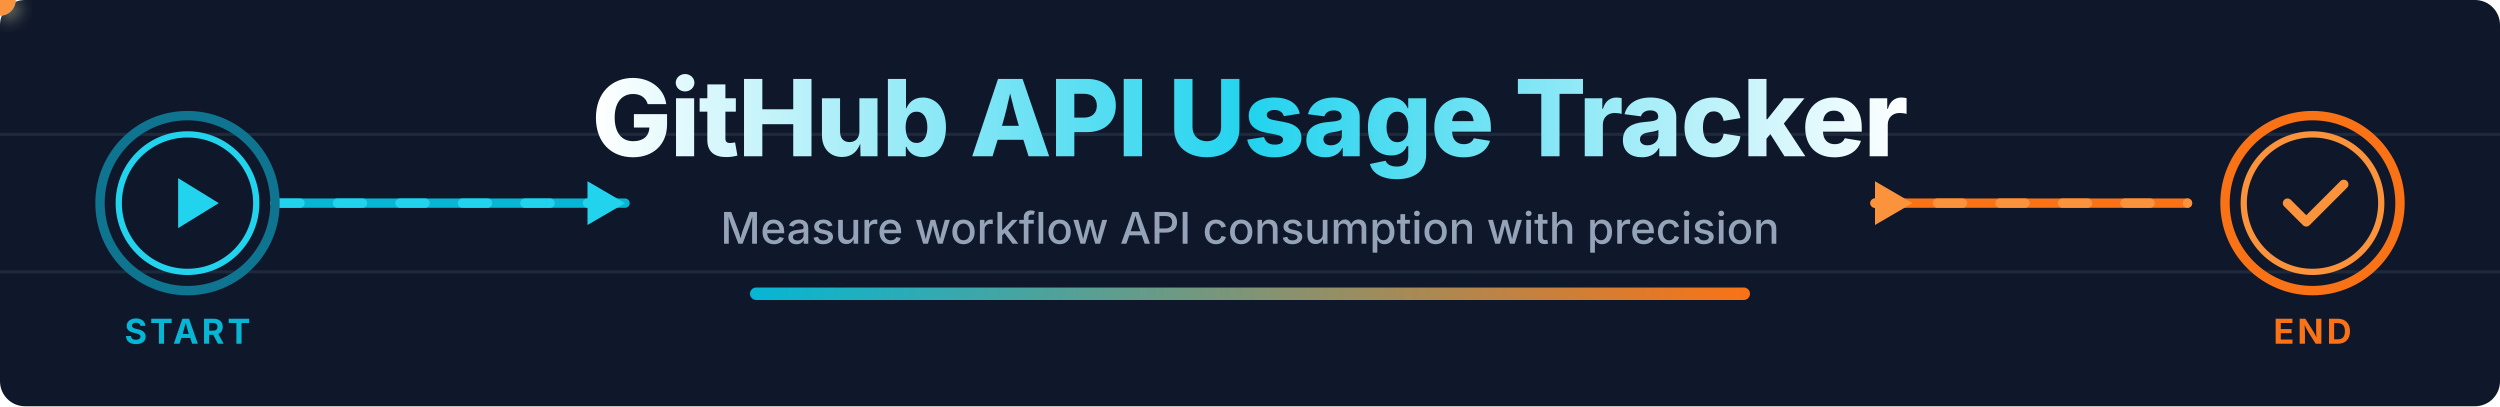
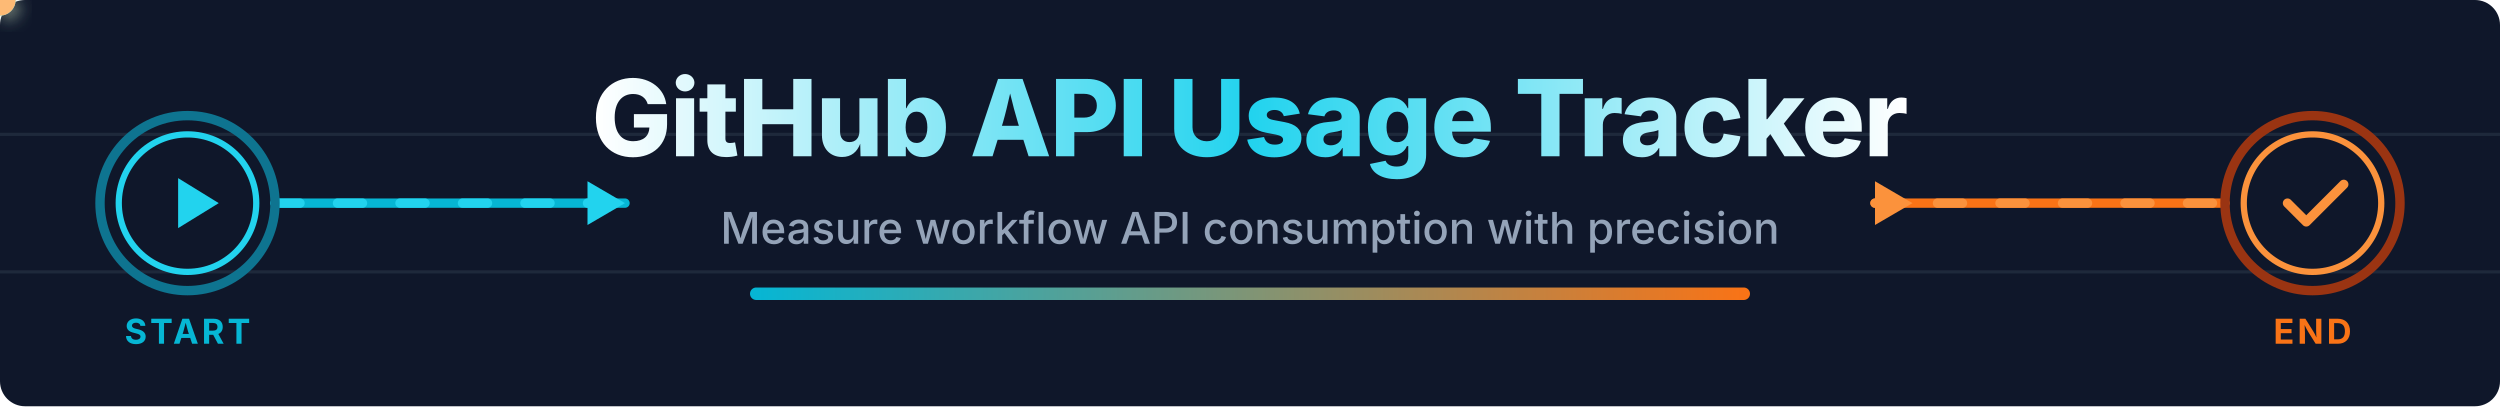
<svg xmlns="http://www.w3.org/2000/svg" viewBox="0 0 800 130">
  <defs>
    <linearGradient id="bgGrad" x1="0%" y1="0%" x2="100%" y2="0%">
      <stop offset="0%" style="stop-color:#0f172a" />
      <stop offset="100%" style="stop-color:#0f172a" />
    </linearGradient>
    <linearGradient id="textGrad" x1="0%" y1="0%" x2="100%" y2="0%">
      <stop offset="0%" style="stop-color:#ffffff" />
      <stop offset="50%" style="stop-color:#22d3ee" />
      <stop offset="100%" style="stop-color:#ffffff" />
      <animate attributeName="x1" values="0%;100%;0%" dur="6s" repeatCount="indefinite" />
      <animate attributeName="x2" values="100%;200%;100%" dur="6s" repeatCount="indefinite" />
    </linearGradient>
    <linearGradient id="accentGrad" x1="0%" y1="0%" x2="100%" y2="0%">
      <stop offset="0%" style="stop-color:#06b6d4" />
      <stop offset="100%" style="stop-color:#f97316" />
    </linearGradient>
    <linearGradient id="startGrad" x1="0%" y1="0%" x2="100%" y2="100%">
      <stop offset="0%" style="stop-color:#06b6d4" />
      <stop offset="100%" style="stop-color:#0891b2" />
    </linearGradient>
    <linearGradient id="endGrad" x1="0%" y1="0%" x2="100%" y2="100%">
      <stop offset="0%" style="stop-color:#f97316" />
      <stop offset="100%" style="stop-color:#ea580c" />
    </linearGradient>
    <filter id="glow" x="-50%" y="-50%" width="200%" height="200%">
      <feGaussianBlur stdDeviation="3" result="coloredBlur" />
      <feMerge>
        <feMergeNode in="coloredBlur" />
        <feMergeNode in="SourceGraphic" />
      </feMerge>
    </filter>
    <path id="leftFlowPath" d="M 88 65 L 200 65" />
-     <path id="rightFlowPath" d="M 600 65 L 770 65" />
+     <path id="rightFlowPath" d="M 600 65 L 712 65" />
  </defs>
  <rect width="800" height="130" fill="#0f172a" rx="8" />
  <g stroke="#1e293b" stroke-width="1">
    <line x1="0" y1="43" x2="800" y2="43" />
    <line x1="0" y1="87" x2="800" y2="87" />
  </g>
  <line x1="88" y1="65" x2="200" y2="65" stroke="#06b6d4" stroke-width="3" stroke-linecap="round" />
  <line x1="88" y1="65" x2="200" y2="65" stroke="#22d3ee" stroke-width="3" stroke-dasharray="8,12" stroke-linecap="round">
-     <animate attributeName="stroke-dashoffset" from="0" to="-80" dur="2s" repeatCount="indefinite" />
+     <animate attributeName="stroke-dashoffset" from="0" to="-80" dur="4s" repeatCount="indefinite" />
  </line>
  <polygon points="200,65 188,58 188,72" fill="#22d3ee" />
  <g transform="translate(60, 65)">
    <circle r="28" fill="none" stroke="#0e7490" stroke-width="3" />
    <path d="M -28,0 A 28,28 0 0,0 28,0" fill="none" stroke="#67e8f9" stroke-width="4" stroke-linecap="round" stroke-dasharray="15 180" stroke-dashoffset="20" filter="url(#glow)">
-       <animate attributeName="stroke-dashoffset" values="20;-95;20;20" keyTimes="0;0.4;0.42;1" dur="2s" repeatCount="indefinite" />
-       <animate attributeName="opacity" values="1;1;0;0;1" keyTimes="0;0.39;0.4;0.99;1" dur="2s" repeatCount="indefinite" />
+       <animate attributeName="stroke-dashoffset" values="20;-95;20;20" keyTimes="0;0.2;0.22;1" dur="4s" repeatCount="indefinite" />
+       <animate attributeName="opacity" values="1;1;0;0;1" keyTimes="0;0.19;0.2;0.98;1" dur="4s" repeatCount="indefinite" />
    </path>
    <path d="M -28,0 A 28,28 0 0,1 28,0" fill="none" stroke="#67e8f9" stroke-width="4" stroke-linecap="round" stroke-dasharray="15 180" stroke-dashoffset="20" filter="url(#glow)">
-       <animate attributeName="stroke-dashoffset" values="20;-95;20;20" keyTimes="0;0.4;0.42;1" dur="2s" repeatCount="indefinite" />
-       <animate attributeName="opacity" values="1;1;0;0;1" keyTimes="0;0.39;0.4;0.99;1" dur="2s" repeatCount="indefinite" />
+       <animate attributeName="stroke-dashoffset" values="20;-95;20;20" keyTimes="0;0.2;0.22;1" dur="4s" repeatCount="indefinite" />
+       <animate attributeName="opacity" values="1;1;0;0;1" keyTimes="0;0.19;0.2;0.98;1" dur="4s" repeatCount="indefinite" />
    </path>
    <circle r="22" fill="#0f172a" stroke="#22d3ee" stroke-width="2" />
    <polygon points="-5,-8 -5,8 8,0" fill="#22d3ee" transform="translate(2,0)" />
  </g>
  <text x="60" y="110" text-anchor="middle" fill="#06b6d4" font-family="system-ui, -apple-system, sans-serif" font-size="11" font-weight="700" letter-spacing="1">START</text>
  <text x="400" y="50" text-anchor="middle" fill="url(#textGrad)" font-family="system-ui, -apple-system, BlinkMacSystemFont, 'Segoe UI', sans-serif" font-size="34" font-weight="800" letter-spacing="-0.5">
    GitHub API Usage Tracker
  </text>
  <text x="400" y="78" text-anchor="middle" fill="#94a3b8" font-family="system-ui, -apple-system, BlinkMacSystemFont, 'Segoe UI', sans-serif" font-size="14" font-weight="500">
    Measure workflow API consumption with precision
  </text>
  <rect x="240" y="92" width="320" height="4" rx="2" fill="url(#accentGrad)" />
-   <line x1="600" y1="65" x2="700" y2="65" stroke="#f97316" stroke-width="3" stroke-linecap="round" />
-   <line x1="600" y1="65" x2="700" y2="65" stroke="#fb923c" stroke-width="3" stroke-dasharray="8,12" stroke-linecap="round">
-     <animate attributeName="stroke-dashoffset" from="0" to="-40" dur="2s" repeatCount="indefinite" />
+   <line x1="600" y1="65" x2="712" y2="65" stroke="#f97316" stroke-width="3" stroke-linecap="round" />
+   <line x1="600" y1="65" x2="712" y2="65" stroke="#fb923c" stroke-width="3" stroke-dasharray="8,12" stroke-linecap="round">
+     <animate attributeName="stroke-dashoffset" from="0" to="-80" dur="4s" repeatCount="indefinite" />
  </line>
  <polygon points="612,65 600,58 600,72" fill="#fb923c" />
  <g transform="translate(740, 65)">
-     <circle r="28" fill="none" stroke="#f97316" stroke-width="3" />
+     <circle r="28" fill="none" stroke="#9a3412" stroke-width="3" />
+     <path d="M -28,0 A 28,28 0 0,0 28,0" fill="none" stroke="#fdba74" stroke-width="4" stroke-linecap="round" stroke-dasharray="15 180" stroke-dashoffset="20" filter="url(#glow)">
+       <animate attributeName="stroke-dashoffset" values="20;20;-95;20;20" keyTimes="0;0.6;0.8;0.82;1" dur="4s" repeatCount="indefinite" />
+       <animate attributeName="opacity" values="0;0;1;1;0;0" keyTimes="0;0.59;0.61;0.79;0.8;1" dur="4s" repeatCount="indefinite" />
+     </path>
+     <path d="M -28,0 A 28,28 0 0,1 28,0" fill="none" stroke="#fdba74" stroke-width="4" stroke-linecap="round" stroke-dasharray="15 180" stroke-dashoffset="20" filter="url(#glow)">
+       <animate attributeName="stroke-dashoffset" values="20;20;-95;20;20" keyTimes="0;0.6;0.8;0.82;1" dur="4s" repeatCount="indefinite" />
+       <animate attributeName="opacity" values="0;0;1;1;0;0" keyTimes="0;0.59;0.61;0.79;0.8;1" dur="4s" repeatCount="indefinite" />
+     </path>
    <circle r="22" fill="#0f172a" stroke="#fb923c" stroke-width="2" />
    <polyline points="-8,0 -2,6 10,-6" fill="none" stroke="#fb923c" stroke-width="3" stroke-linecap="round" stroke-linejoin="round" />
  </g>
  <text x="740" y="110" text-anchor="middle" fill="#f97316" font-family="system-ui, -apple-system, sans-serif" font-size="11" font-weight="700" letter-spacing="1">END</text>
  <circle r="5" fill="#67e8f9" filter="url(#glow)">
-     <animateMotion dur="2s" repeatCount="indefinite" keyPoints="0;0;1" keyTimes="0;0.4;1" calcMode="spline" keySplines="0 0 1 1;0.25 0.1 0.25 1">
+     <animateMotion dur="4s" repeatCount="indefinite" keyPoints="0;0;1;1" keyTimes="0;0.2;0.4;1" calcMode="spline" keySplines="0 0 1 1;0.25 0.1 0.25 1;0 0 1 1">
      <mpath href="#leftFlowPath" />
    </animateMotion>
-     <animate attributeName="opacity" values="0;0;1;1;0" keyTimes="0;0.38;0.42;0.9;1" dur="2s" repeatCount="indefinite" />
+     <animate attributeName="opacity" values="0;0;1;1;0;0" keyTimes="0;0.18;0.22;0.38;0.42;1" dur="4s" repeatCount="indefinite" />
  </circle>
-   <circle r="5" fill="#fb923c" filter="url(#glow)">
-     <animateMotion dur="2s" repeatCount="indefinite" begin="1s">
+   <circle r="5" fill="#fdba74" filter="url(#glow)">
+     <animateMotion dur="4s" repeatCount="indefinite" keyPoints="0;0;1;1" keyTimes="0;0.4;0.6;1" calcMode="spline" keySplines="0 0 1 1;0.25 0.1 0.25 1;0 0 1 1">
      <mpath href="#rightFlowPath" />
    </animateMotion>
+     <animate attributeName="opacity" values="0;0;1;1;0;0" keyTimes="0;0.38;0.42;0.58;0.62;1" dur="4s" repeatCount="indefinite" />
  </circle>
</svg>
